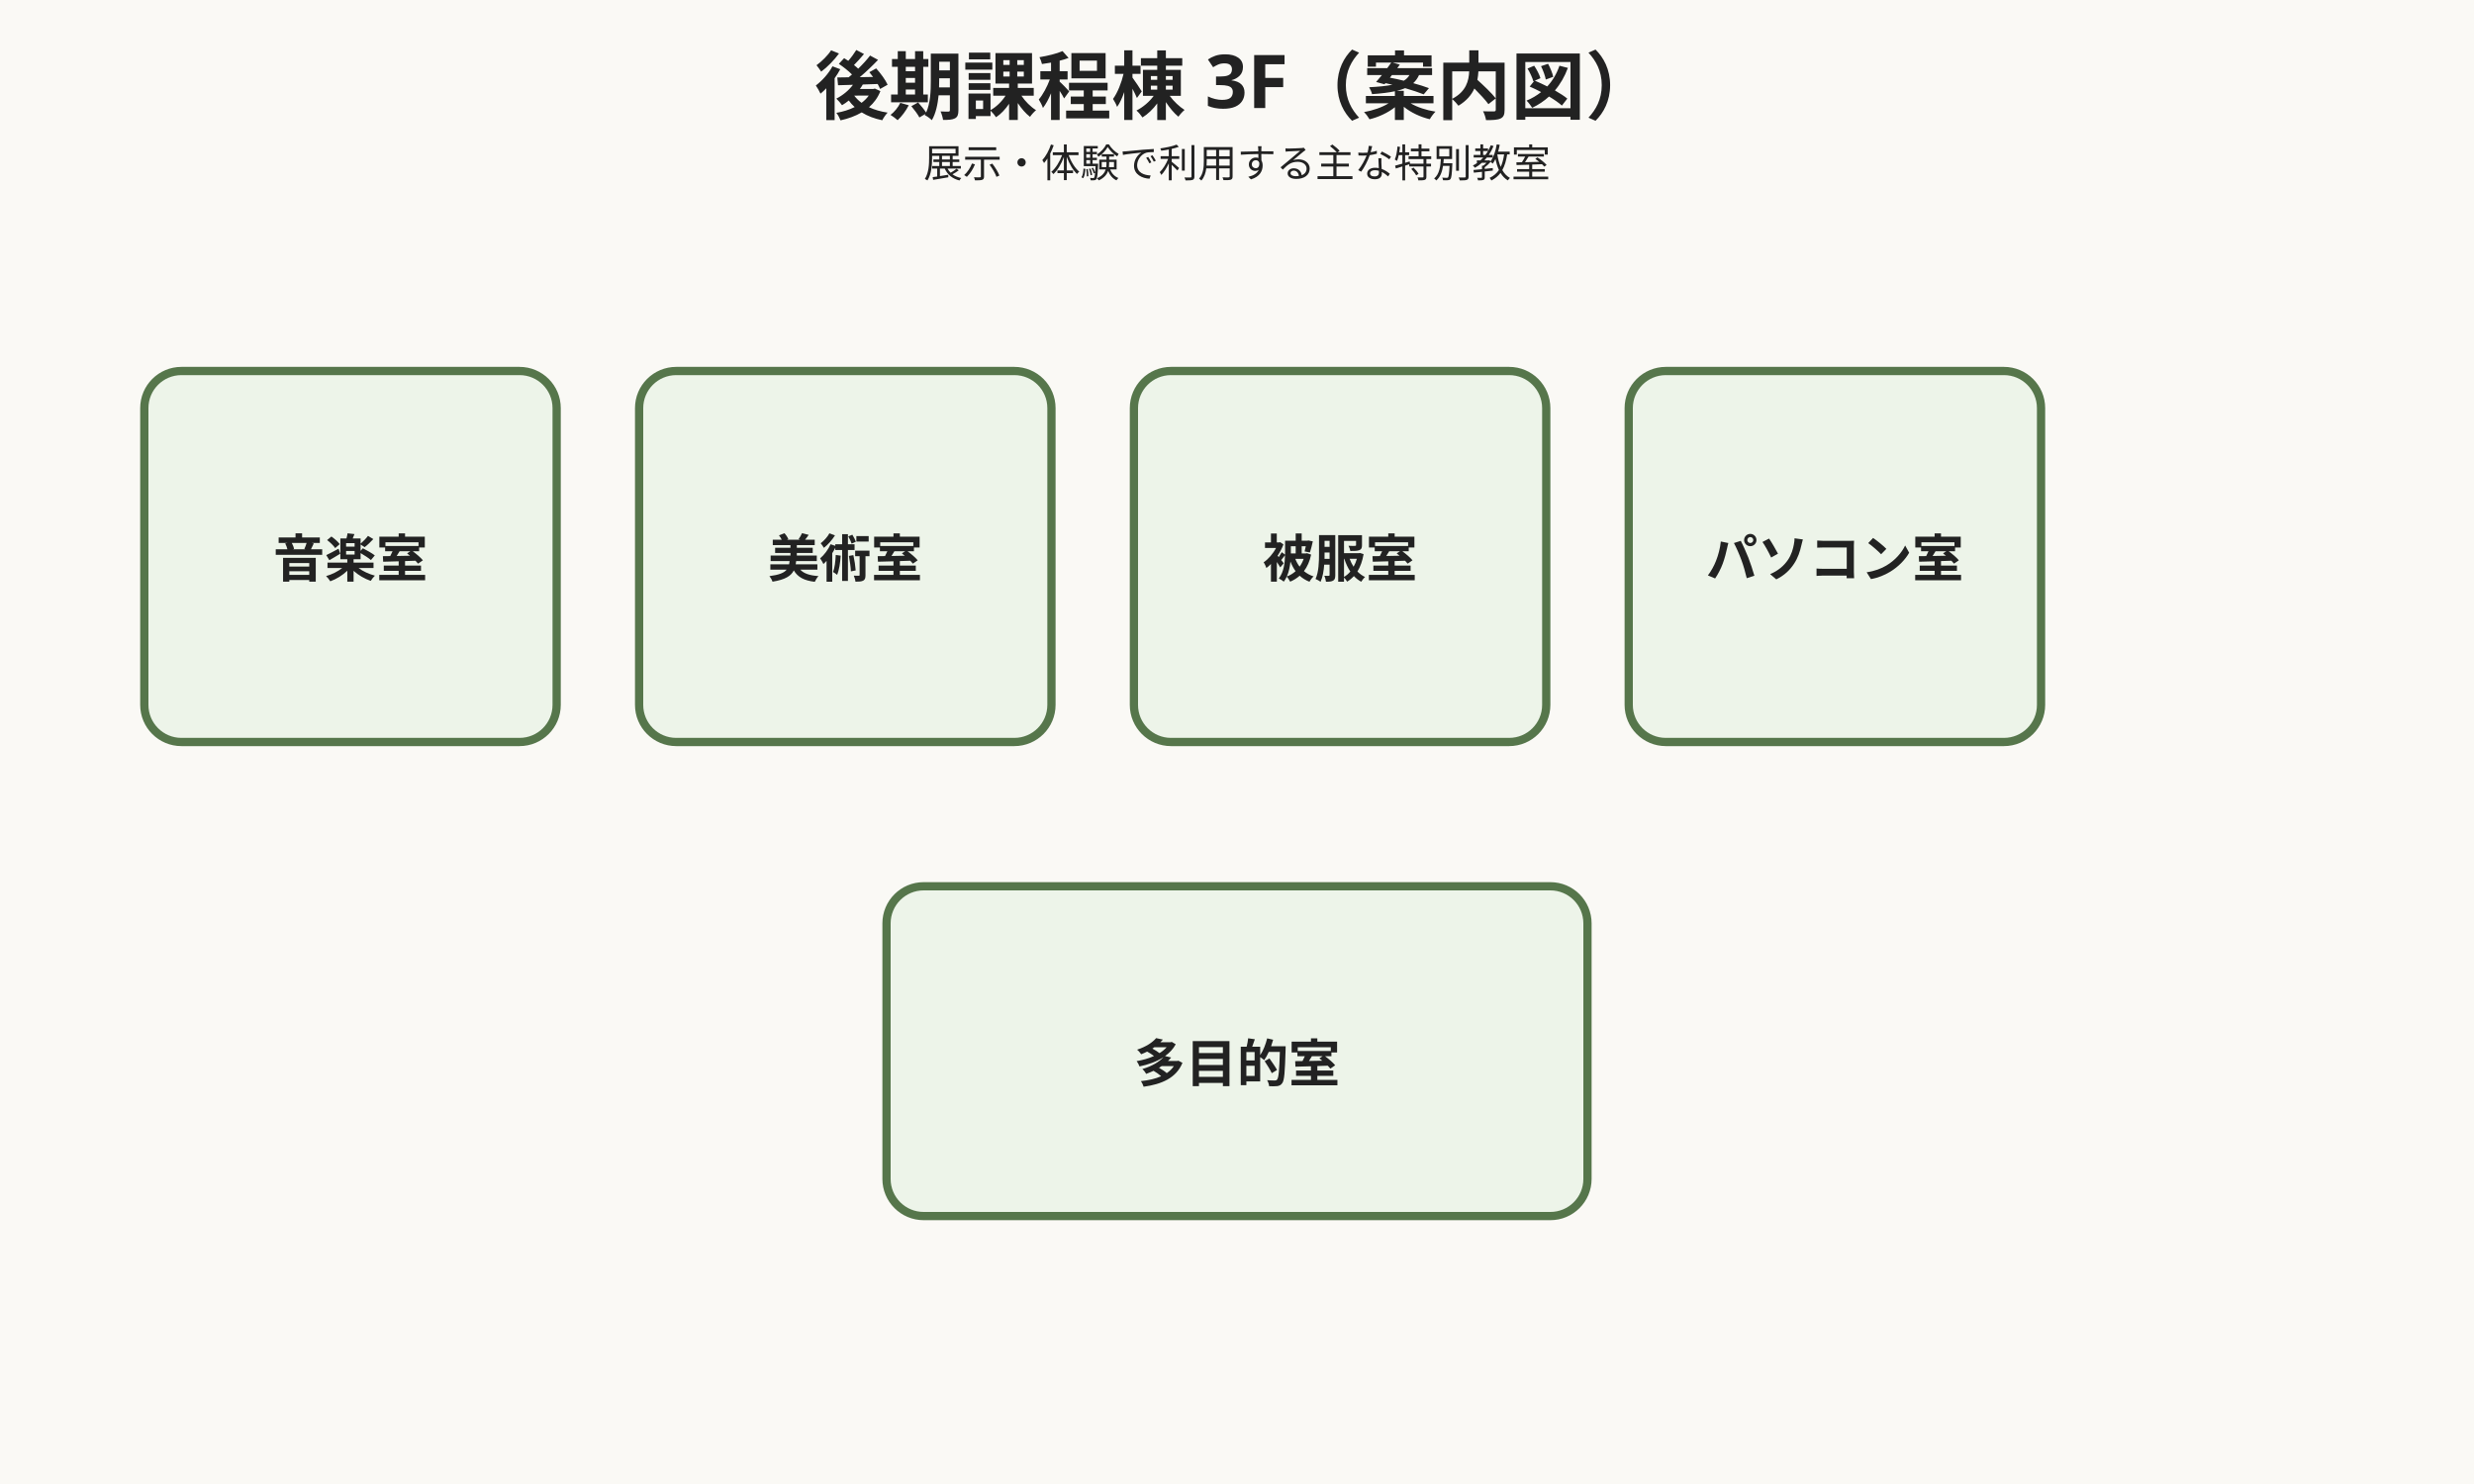
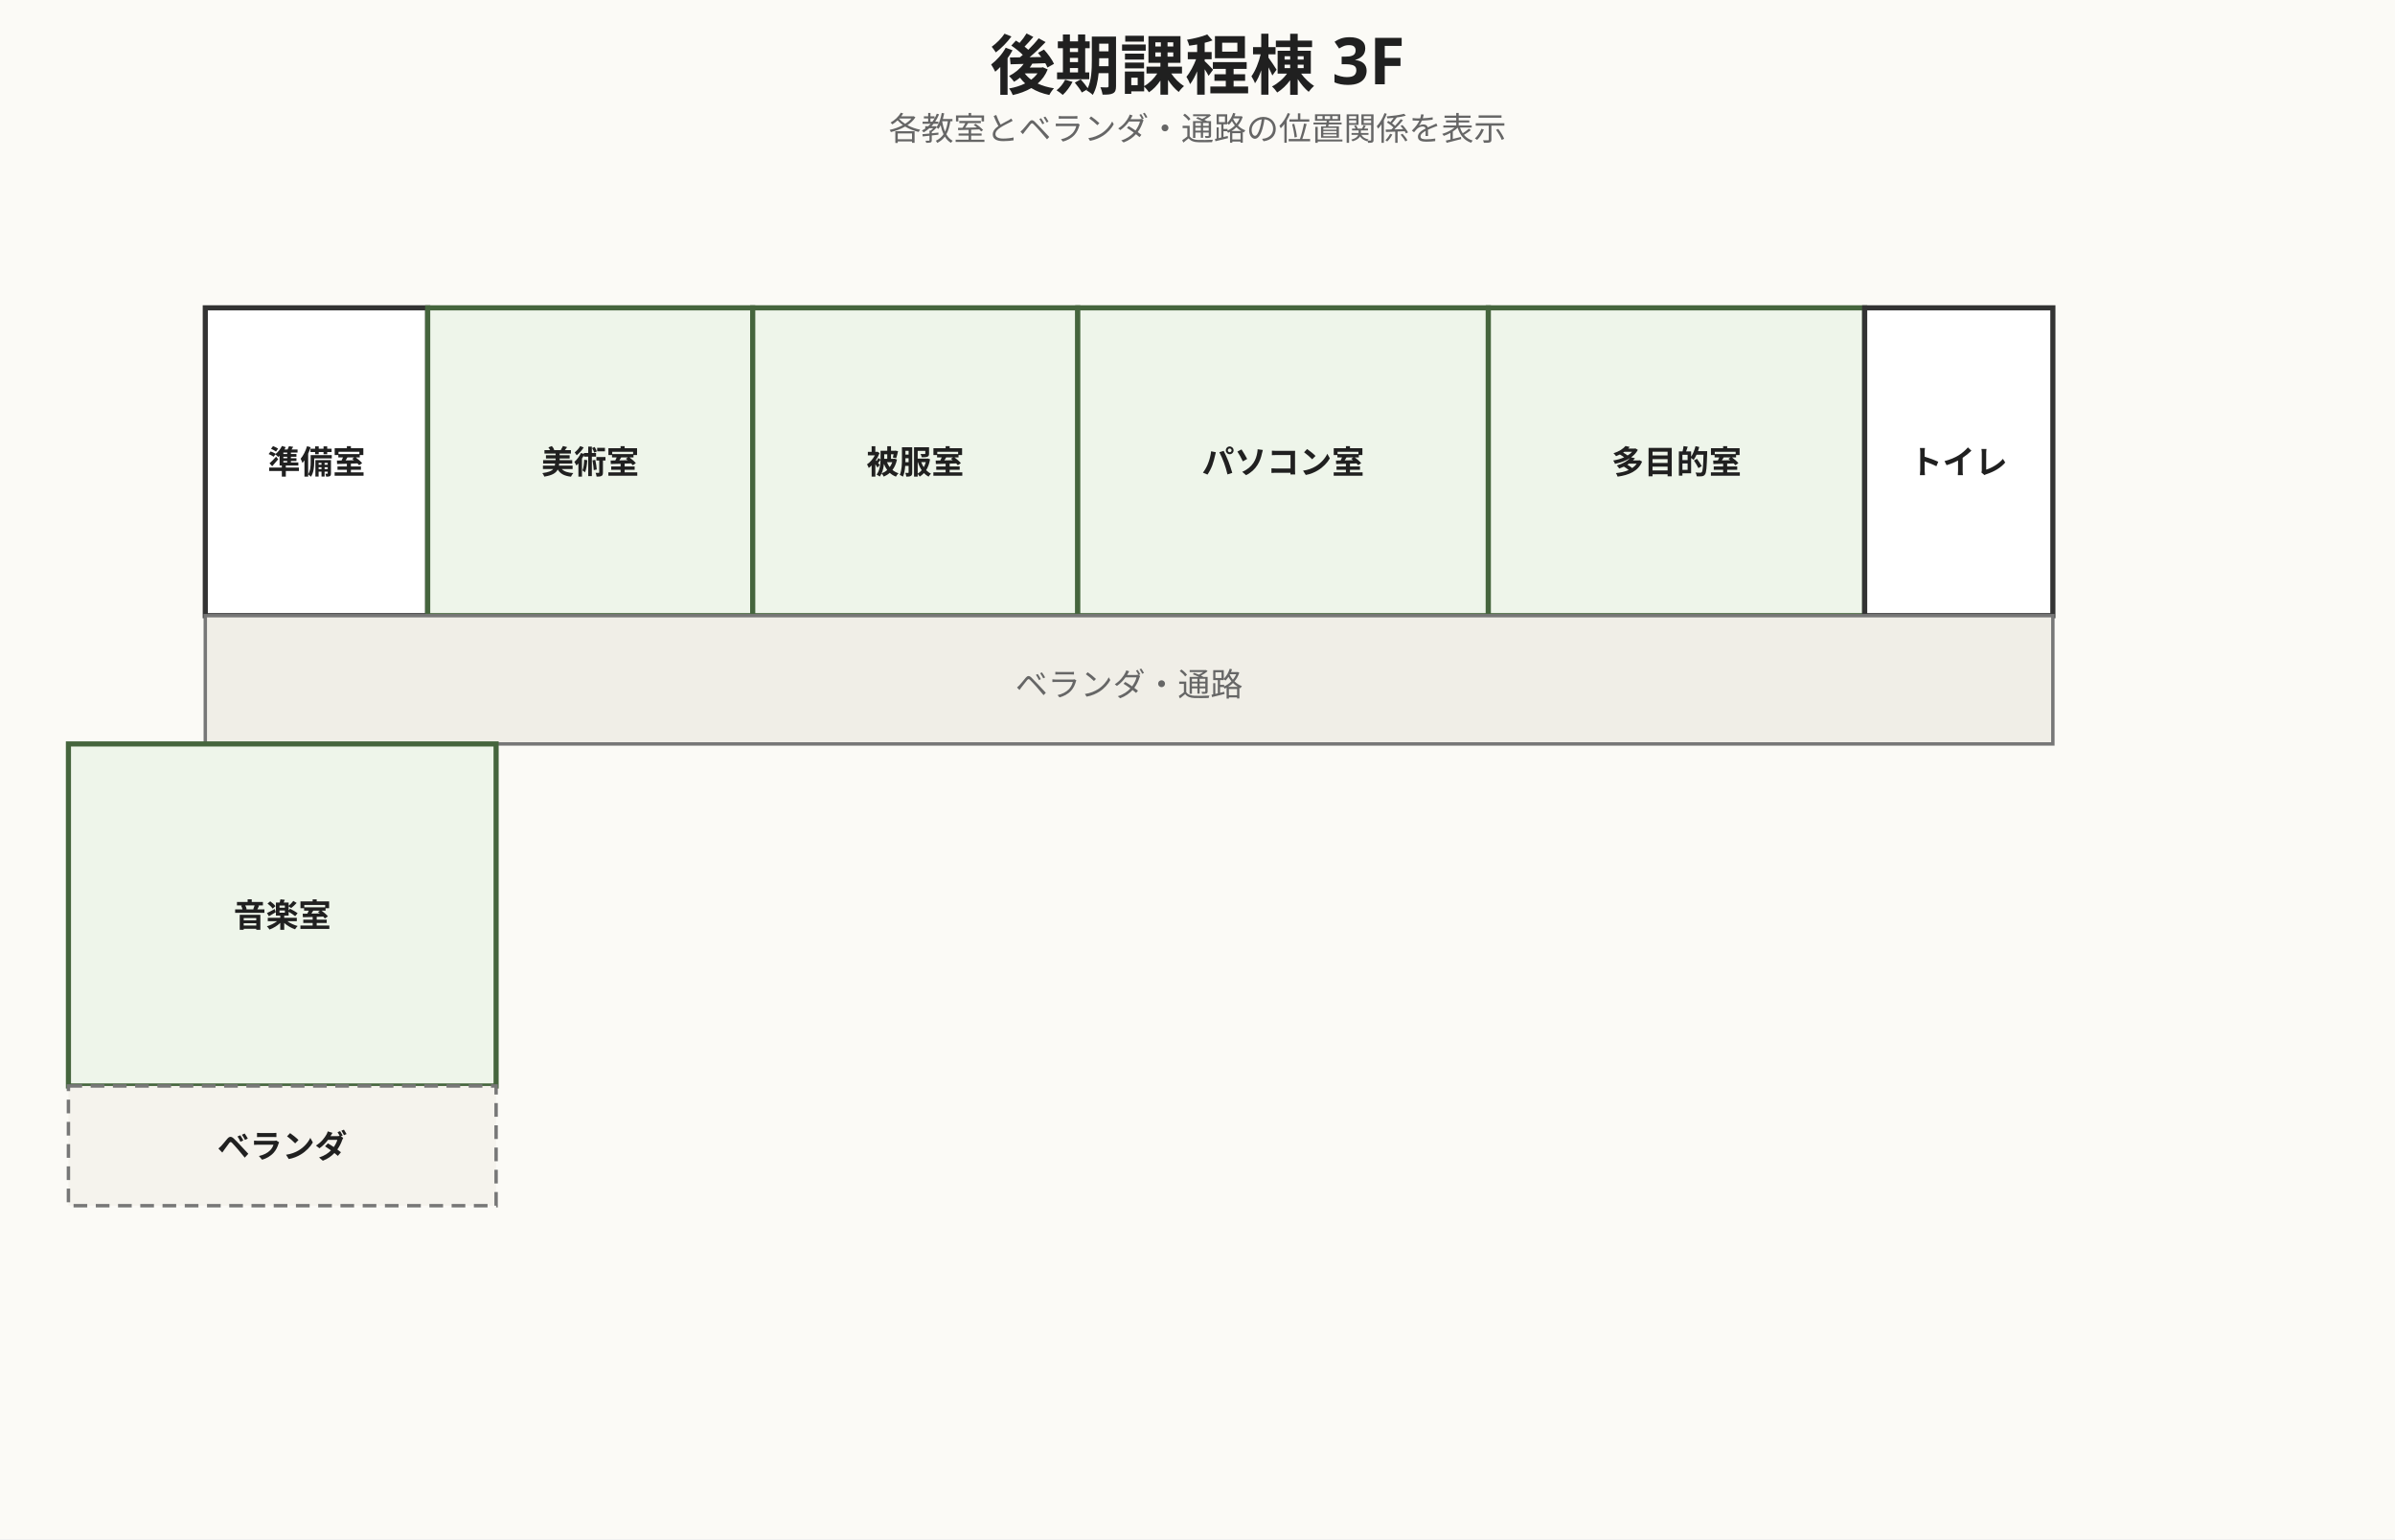
- <svg xmlns="http://www.w3.org/2000/svg" width="1200" height="720" viewBox="0 0 1200 720">
-   <rect width="1200" height="720" fill="#faf9f5" />
-   <style>.t{font-family:"Noto Sans JP",sans-serif;fill:#222}.h{font-size:36px;font-weight:700}.m{font-size:25px;font-weight:700}.c{fill:#edf4e9;stroke:#56764b;stroke-width:4}.s{font-size:19px}</style>
-   <text x="600" y="55" text-anchor="middle" class="t h">後期課程棟 3F（案内図）</text>
-   <text x="600" y="86" text-anchor="middle" class="t s">展示・体験で利用する主な特別教室</text>
-   <rect x="70" y="180" width="200" height="180" rx="18" class="c" />
-   <text x="170" y="280" text-anchor="middle" class="t m">音楽室</text>
-   <rect x="310" y="180" width="200" height="180" rx="18" class="c" />
-   <text x="410" y="280" text-anchor="middle" class="t m">美術室</text>
-   <rect x="550" y="180" width="200" height="180" rx="18" class="c" />
-   <text x="650" y="280" text-anchor="middle" class="t m">被服室</text>
-   <rect x="790" y="180" width="200" height="180" rx="18" class="c" />
-   <text x="890" y="280" text-anchor="middle" class="t m">パソコン室</text>
-   <rect x="430" y="430" width="340" height="160" rx="18" class="c" />
-   <text x="600" y="525" text-anchor="middle" class="t m">多目的室</text>
+ <svg xmlns="http://www.w3.org/2000/svg" width="1400" height="900" viewBox="0 0 1400 900">
+   <rect width="1400" height="900" fill="#fbfaf6" />
+   <style>
+ .t{font-family:"Noto Sans JP","Yu Gothic",sans-serif;fill:#202020}
+ .h{font-size:38px;font-weight:800} .s{font-size:19px;fill:#666} .r{font-size:19px;font-weight:650}
+ .room{fill:#fff;stroke:#333;stroke-width:3} .special{fill:#eef5ea;stroke:#45653d;stroke-width:3}
+ .corr{fill:#f0eee7;stroke:#777;stroke-width:2} .deck{fill:#f5f3ed;stroke:#777;stroke-width:2;stroke-dasharray:8 5}
+ </style>
+   <text x="700" y="52" text-anchor="middle" class="t h">後期課程棟 3F</text>
+   <text x="700" y="82" text-anchor="middle" class="t s">各教室とベランダ・通路の位置関係を表示</text>
+   <rect x="120" y="180" width="130" height="180" class="room" />
+   <text x="185.0" y="277.0" text-anchor="middle" class="t r" font-size="19">準備室</text>
+   <rect x="250" y="180" width="190" height="180" class="special" />
+   <text x="345.0" y="277.0" text-anchor="middle" class="t r" font-size="19">美術室</text>
+   <rect x="440" y="180" width="190" height="180" class="special" />
+   <text x="535.0" y="277.0" text-anchor="middle" class="t r" font-size="19">被服室</text>
+   <rect x="630" y="180" width="240" height="180" class="special" />
+   <text x="750.0" y="277.0" text-anchor="middle" class="t r" font-size="19">パソコン室</text>
+   <rect x="870" y="180" width="220" height="180" class="special" />
+   <text x="980.0" y="277.0" text-anchor="middle" class="t r" font-size="19">多目的室</text>
+   <rect x="1090" y="180" width="110" height="180" class="room" />
+   <text x="1145.0" y="277.0" text-anchor="middle" class="t r" font-size="19">トイレ</text>
+   <rect x="120" y="360" width="1080" height="75" class="corr" />
+   <text x="660" y="407" text-anchor="middle" class="t s">ベランダ・通路</text>
+   <rect x="40" y="435" width="250" height="200" class="special" />
+   <text x="165.0" y="542.0" text-anchor="middle" class="t r" font-size="19">音楽室</text>
+   <rect x="40" y="635" width="250" height="70" class="deck" />
+   <text x="165.0" y="677.0" text-anchor="middle" class="t r" font-size="19">ベランダ</text>
</svg>
